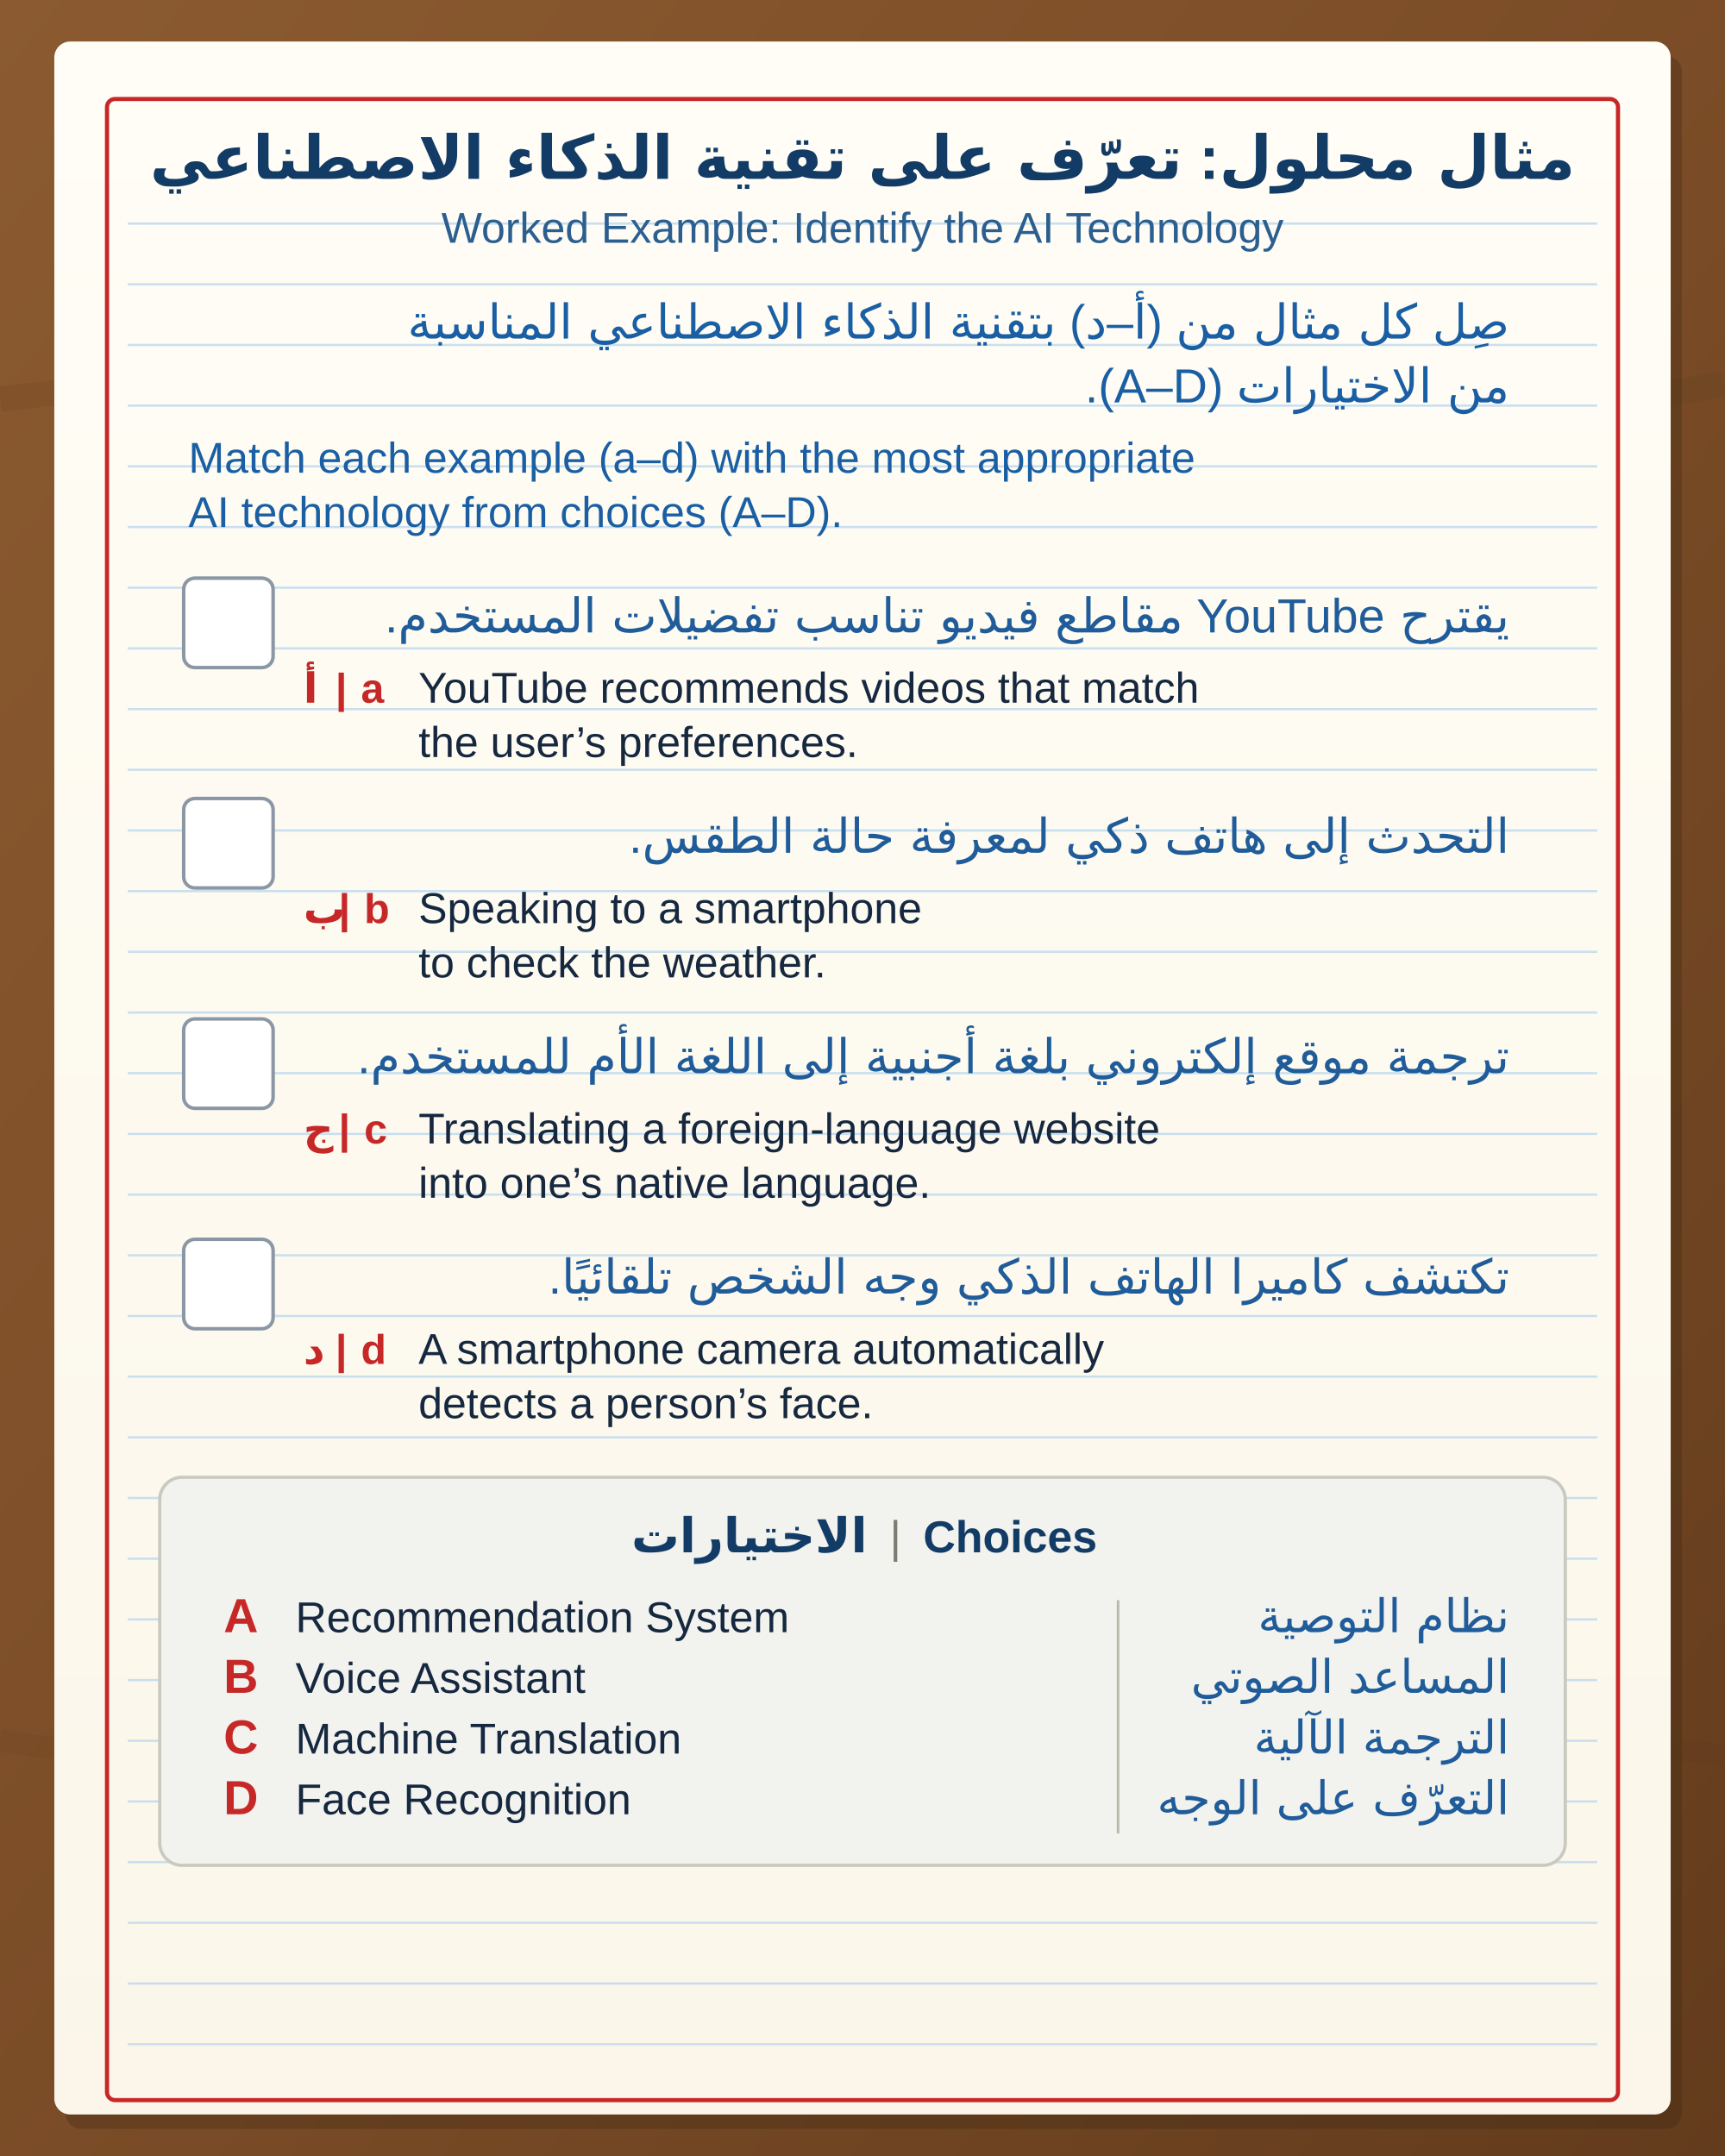
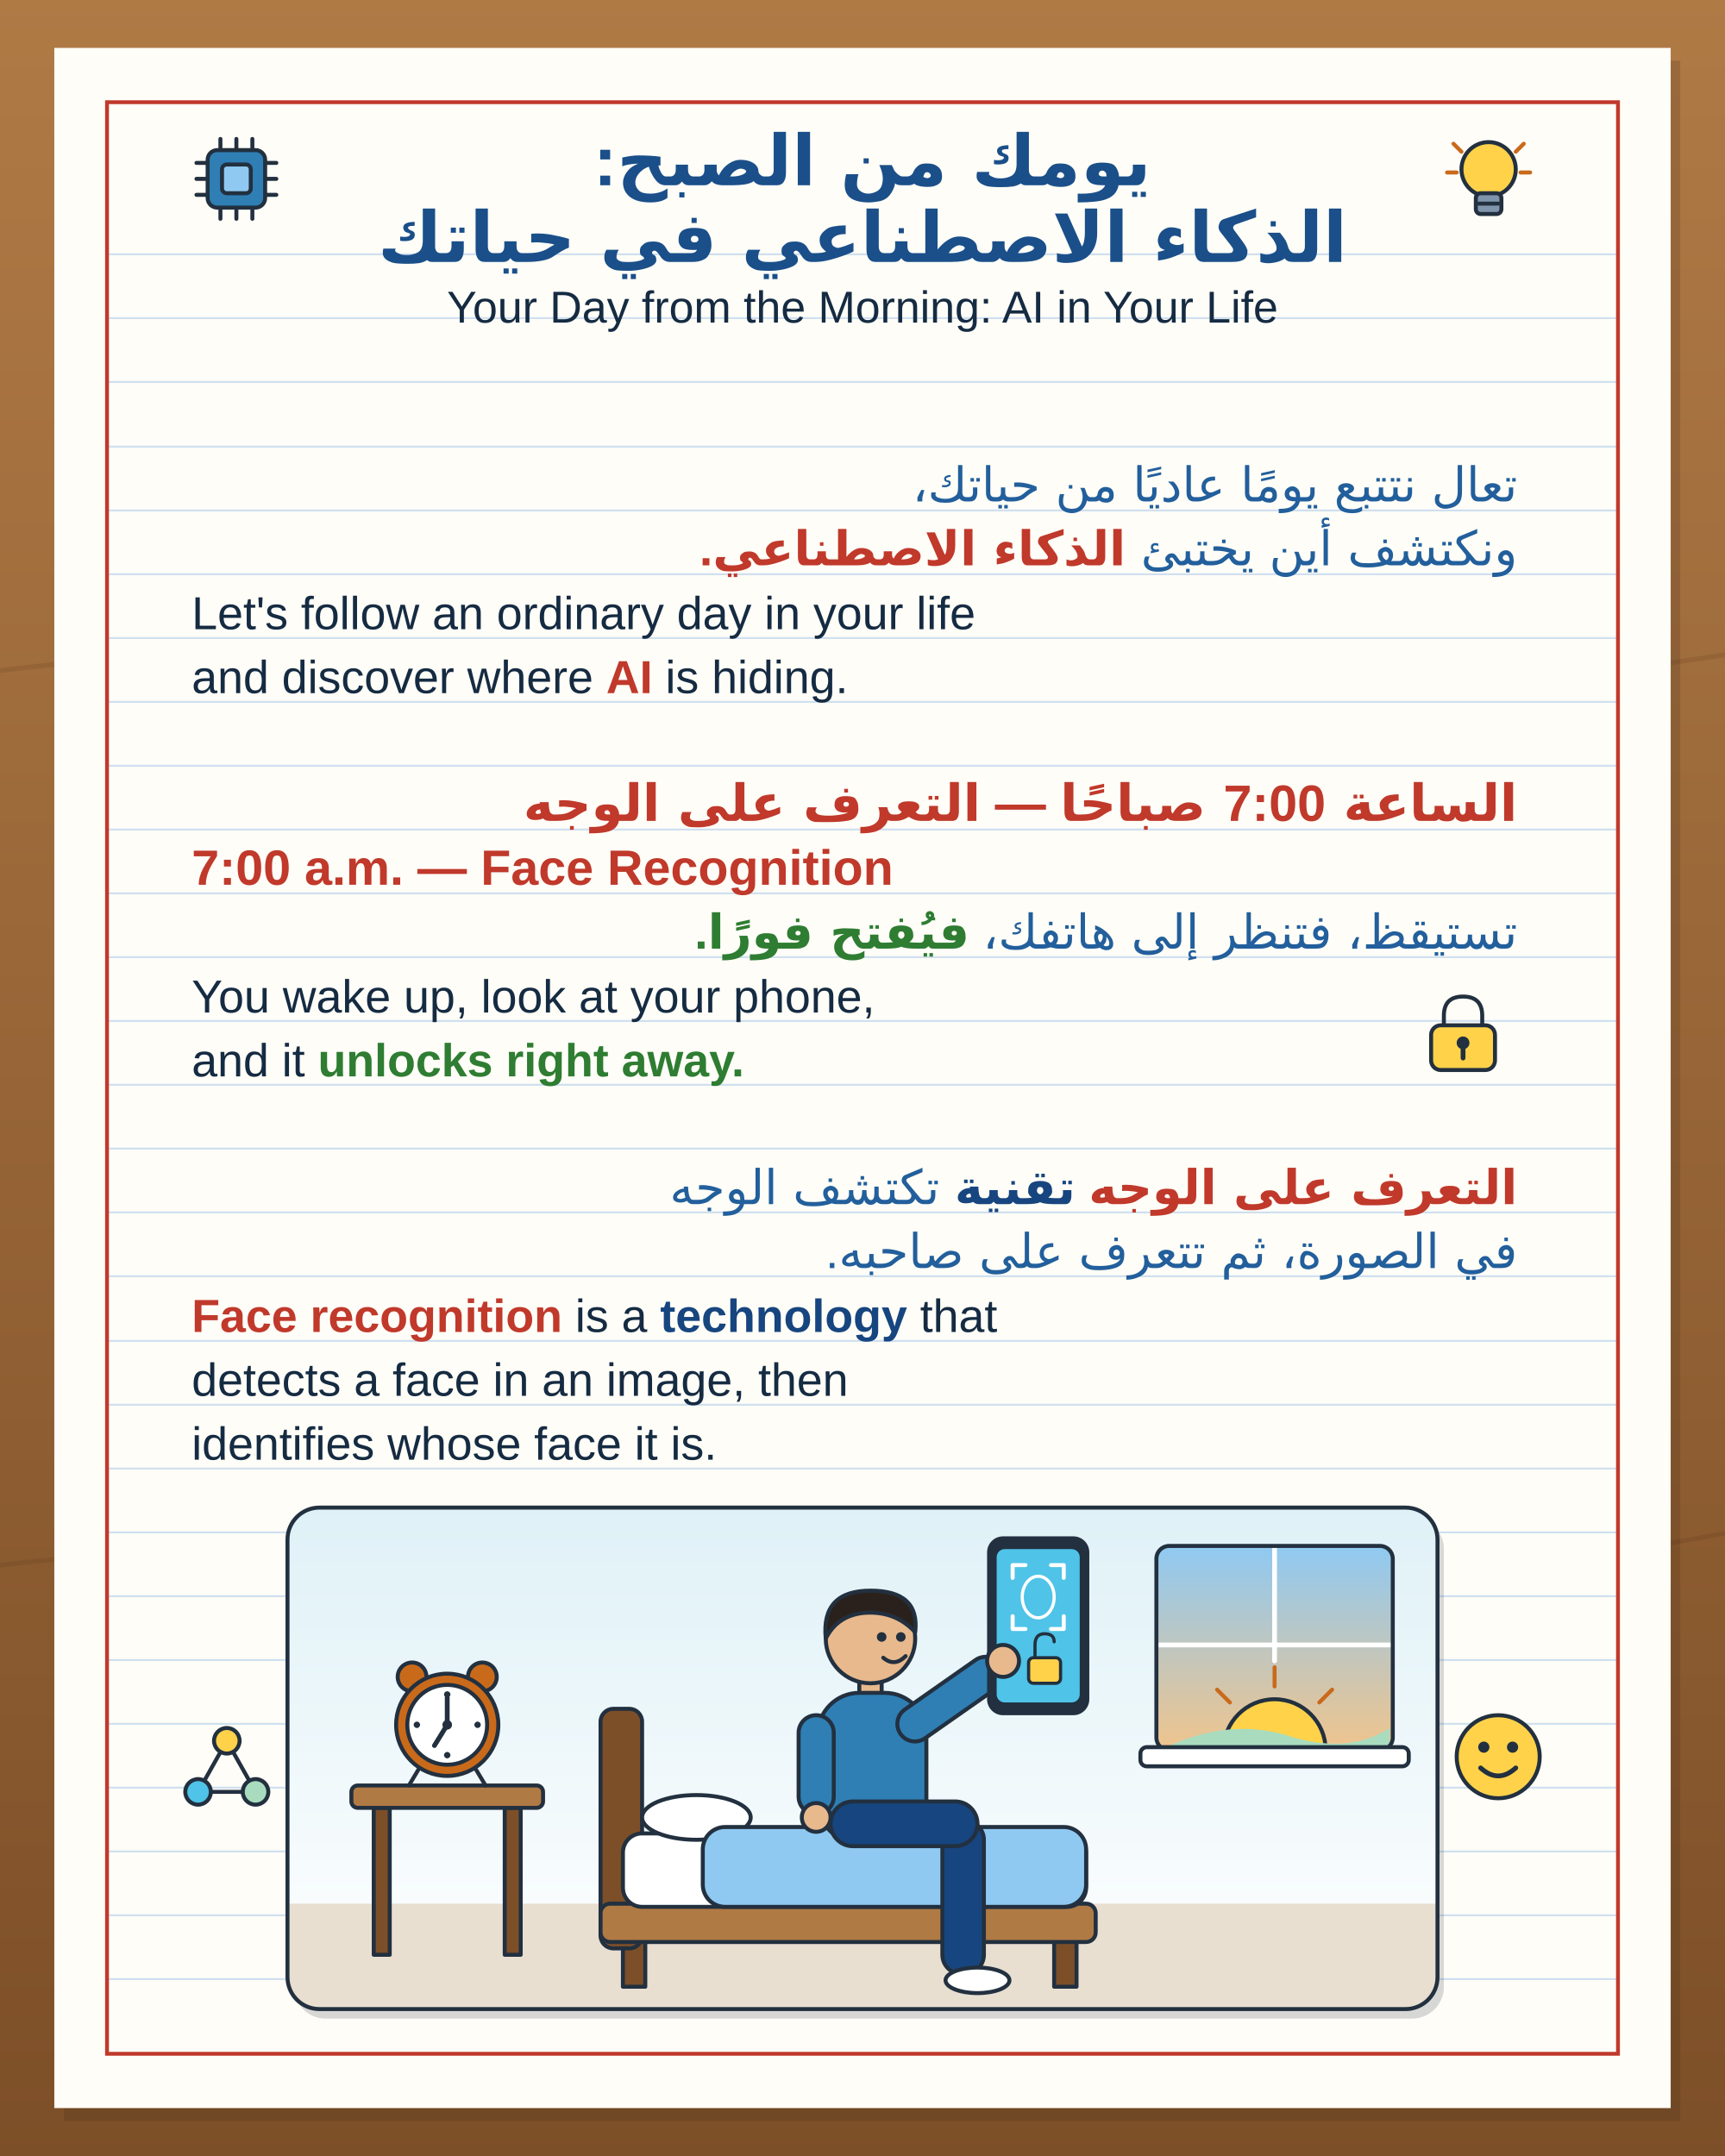
<svg xmlns="http://www.w3.org/2000/svg" width="1080" height="1350" viewBox="0 0 1080 1350" preserveAspectRatio="xMidYMid meet" style="width:100%;height:auto;max-width:1080px;display:block;margin:0 auto;">
  <defs>
-     <linearGradient id="deskWood" x1="0" y1="0" x2="1" y2="1">
-       <stop offset="0" stop-color="#8b5a30" />
-       <stop offset="0.55" stop-color="#794b26" />
-       <stop offset="1" stop-color="#633c1d" />
+     <linearGradient id="pmDesk" x1="0" y1="0" x2="0" y2="1">
+       <stop offset="0" stop-color="#b07a45" />
+       <stop offset="1" stop-color="#7d4f28" />
    </linearGradient>
-     <linearGradient id="paperTone" x1="0" y1="0" x2="0" y2="1">
-       <stop offset="0" stop-color="#fffdf6" />
-       <stop offset="1" stop-color="#fbf6e9" />
+     <pattern id="pmRules" x="0" y="120" width="1080" height="40" patternUnits="userSpaceOnUse">
+       <line x1="0" y1="39.5" x2="1080" y2="39.5" stroke="#cfe0f0" stroke-width="1.4" />
+     </pattern>
+     <linearGradient id="ilWall" x1="0" y1="0" x2="0" y2="1">
+       <stop offset="0" stop-color="#dff1f7" />
+       <stop offset="1" stop-color="#ffffff" />
+     </linearGradient>
+     <linearGradient id="ilSky" x1="0" y1="0" x2="0" y2="1">
+       <stop offset="0" stop-color="#8fc9f2" />
+       <stop offset="1" stop-color="#f0c48c" />
    </linearGradient>
  </defs>
-   <rect x="0" y="0" width="1080" height="1350" fill="url(#deskWood)" />
-   <path d="M0 250 C 300 210, 780 300, 1080 240" fill="none" stroke="#4a2c14" stroke-width="16" opacity="0.10" />
-   <path d="M0 1090 C 320 1140, 760 1040, 1080 1100" fill="none" stroke="#4a2c14" stroke-width="14" opacity="0.09" />
-   <rect x="41" y="35" width="1012" height="1298" rx="10" fill="#2f1d0d" opacity="0.26" />
-   <rect x="34" y="26" width="1012" height="1298" rx="10" fill="url(#paperTone)" />
-   <g stroke="#bcd8ee" stroke-width="1.4" opacity="0.8">
-     <line x1="80" y1="140" x2="1000" y2="140" />
-     <line x1="80" y1="178" x2="1000" y2="178" />
-     <line x1="80" y1="216" x2="1000" y2="216" />
-     <line x1="80" y1="254" x2="1000" y2="254" />
-     <line x1="80" y1="292" x2="1000" y2="292" />
-     <line x1="80" y1="330" x2="1000" y2="330" />
-     <line x1="80" y1="368" x2="1000" y2="368" />
-     <line x1="80" y1="406" x2="1000" y2="406" />
-     <line x1="80" y1="444" x2="1000" y2="444" />
-     <line x1="80" y1="482" x2="1000" y2="482" />
-     <line x1="80" y1="520" x2="1000" y2="520" />
-     <line x1="80" y1="558" x2="1000" y2="558" />
-     <line x1="80" y1="596" x2="1000" y2="596" />
-     <line x1="80" y1="634" x2="1000" y2="634" />
-     <line x1="80" y1="672" x2="1000" y2="672" />
-     <line x1="80" y1="710" x2="1000" y2="710" />
-     <line x1="80" y1="748" x2="1000" y2="748" />
-     <line x1="80" y1="786" x2="1000" y2="786" />
-     <line x1="80" y1="824" x2="1000" y2="824" />
-     <line x1="80" y1="862" x2="1000" y2="862" />
-     <line x1="80" y1="900" x2="1000" y2="900" />
-     <line x1="80" y1="938" x2="1000" y2="938" />
-     <line x1="80" y1="976" x2="1000" y2="976" />
-     <line x1="80" y1="1014" x2="1000" y2="1014" />
-     <line x1="80" y1="1052" x2="1000" y2="1052" />
-     <line x1="80" y1="1090" x2="1000" y2="1090" />
-     <line x1="80" y1="1128" x2="1000" y2="1128" />
-     <line x1="80" y1="1166" x2="1000" y2="1166" />
-     <line x1="80" y1="1204" x2="1000" y2="1204" />
-     <line x1="80" y1="1242" x2="1000" y2="1242" />
-     <line x1="80" y1="1280" x2="1000" y2="1280" />
+   <rect x="0" y="0" width="1080" height="1350" fill="url(#pmDesk)" />
+   <path d="M0 420 C 300 380, 700 470, 1080 410" fill="none" stroke="#3a2411" stroke-width="3" opacity=".12" />
+   <path d="M0 980 C 350 940, 720 1030, 1080 960" fill="none" stroke="#3a2411" stroke-width="3" opacity=".12" />
+   <rect x="40" y="38" width="1012" height="1290" fill="#3a2411" opacity=".18" />
+   <rect x="34" y="30" width="1012" height="1290" fill="#fffdf7" />
+   <rect x="67" y="120" width="946" height="1152" fill="url(#pmRules)" />
+   <rect x="67" y="64" width="946" height="1222" fill="none" stroke="#c0392b" stroke-width="2.4" />
+   <rect x="184" y="950" width="720" height="314" rx="20" fill="#22303f" opacity=".18" />
+   <g transform="translate(120 84)">
+     <g stroke="#22303f" stroke-width="2.5" stroke-linecap="round">
+       <line x1="18" y1="3" x2="18" y2="10" />
+       <line x1="28" y1="3" x2="28" y2="10" />
+       <line x1="38" y1="3" x2="38" y2="10" />
+       <line x1="18" y1="46" x2="18" y2="53" />
+       <line x1="28" y1="46" x2="28" y2="53" />
+       <line x1="38" y1="46" x2="38" y2="53" />
+       <line x1="3" y1="18" x2="10" y2="18" />
+       <line x1="3" y1="28" x2="10" y2="28" />
+       <line x1="3" y1="38" x2="10" y2="38" />
+       <line x1="46" y1="18" x2="53" y2="18" />
+       <line x1="46" y1="28" x2="53" y2="28" />
+       <line x1="46" y1="38" x2="53" y2="38" />
+     </g>
+     <rect x="10" y="10" width="36" height="36" rx="6" fill="#2f7fb5" stroke="#22303f" stroke-width="2.5" stroke-linejoin="round" />
+     <rect x="19" y="19" width="18" height="18" rx="3" fill="#8fc9f2" stroke="#22303f" stroke-width="2.5" stroke-linejoin="round" />
  </g>
-   <rect x="67" y="62" width="946" height="1253" rx="5" fill="none" stroke="#c62828" stroke-width="2.6" />
-   <rect x="100" y="925" width="880" height="243" rx="14" fill="#f2f2ee" stroke="#c9c9c0" stroke-width="2" />
-   <g fill="#ffffff" stroke="#8b97a4" stroke-width="2.2">
-     <rect x="115" y="362" width="56" height="56" rx="7" />
-     <rect x="115" y="500" width="56" height="56" rx="7" />
-     <rect x="115" y="638" width="56" height="56" rx="7" />
-     <rect x="115" y="776" width="56" height="56" rx="7" />
+   <g transform="translate(904 84)">
+     <line x1="6" y1="6" x2="11" y2="11" stroke="#c96a1b" stroke-width="2.5" stroke-linecap="round" />
+     <line x1="50" y1="6" x2="45" y2="11" stroke="#c96a1b" stroke-width="2.5" stroke-linecap="round" />
+     <line x1="2" y1="24" x2="8" y2="24" stroke="#c96a1b" stroke-width="2.5" stroke-linecap="round" />
+     <line x1="54" y1="24" x2="48" y2="24" stroke="#c96a1b" stroke-width="2.5" stroke-linecap="round" />
+     <circle cx="28" cy="22" r="17" fill="#ffd24a" stroke="#22303f" stroke-width="2.5" />
+     <rect x="20" y="37" width="16" height="13" rx="3" fill="#7f95ab" stroke="#22303f" stroke-width="2.5" stroke-linejoin="round" />
+     <line x1="22" y1="43.5" x2="34" y2="43.5" stroke="#22303f" stroke-width="2.5" stroke-linecap="round" />
  </g>
-   <line x1="700" y1="1002" x2="700" y2="1148" stroke="#b9b9ae" stroke-width="1.6" />
-   <text x="540" y="112" direction="rtl" unicode-bidi="plaintext" text-anchor="middle" font-family="Tahoma, Arial, Segoe UI, sans-serif" font-size="38" font-weight="bold" fill="#123c66">مثال محلول: تعرّف على تقنية الذكاء الاصطناعي</text>
-   <text x="540" y="152" direction="ltr" unicode-bidi="plaintext" text-anchor="middle" font-family="Segoe Print, Comic Sans MS, Arial, sans-serif" font-size="27" fill="#2b5f8f">Worked Example: Identify the AI Technology</text>
-   <text x="945" y="212" direction="rtl" unicode-bidi="plaintext" text-anchor="start" font-family="Tahoma, Arial, Segoe UI, sans-serif" font-size="30" fill="#1a5fa4">
-     <tspan x="945" dy="0">صِل كل مثال من (أ–د) بتقنية الذكاء الاصطناعي المناسبة</tspan>
-     <tspan x="945" dy="40">من الاختيارات (A–D).</tspan>
+   <g transform="translate(890 620)">
+     <path d="M14 24 V16 Q14 4 26 4 Q38 4 38 16 V24" fill="none" stroke="#22303f" stroke-width="2.5" stroke-linecap="round" stroke-linejoin="round" />
+     <rect x="6" y="22" width="40" height="28" rx="6" fill="#ffd24a" stroke="#22303f" stroke-width="2.5" stroke-linejoin="round" />
+     <circle cx="26" cy="33" r="4" fill="#22303f" />
+     <rect x="24.5" y="35" width="3" height="9" rx="1.5" fill="#22303f" />
+   </g>
+   <g>
+     <rect x="180" y="944" width="720" height="314" rx="20" fill="url(#ilWall)" />
+     <path d="M180 1192 H900 V1238 Q900 1258 880 1258 H200 Q180 1258 180 1238 Z" fill="#e8dfd1" />
+     <rect x="724" y="968" width="148" height="128" rx="8" fill="url(#ilSky)" />
+     <line x1="798" y1="1056" x2="798" y2="1044" stroke="#c96a1b" stroke-width="2.5" stroke-linecap="round" />
+     <line x1="770" y1="1066" x2="762" y2="1058" stroke="#c96a1b" stroke-width="2.5" stroke-linecap="round" />
+     <line x1="826" y1="1066" x2="834" y2="1058" stroke="#c96a1b" stroke-width="2.5" stroke-linecap="round" />
+     <path d="M766 1096 A32 32 0 0 1 830 1096 Z" fill="#ffd24a" stroke="#22303f" stroke-width="2.5" stroke-linejoin="round" />
+     <path d="M726 1096 Q770 1074 810 1088 Q846 1098 870 1082 V1096 Z" fill="#a9dcbe" />
+     <line x1="798" y1="970" x2="798" y2="1040" stroke="#ffffff" stroke-width="3" stroke-linecap="round" />
+     <line x1="726" y1="1030" x2="870" y2="1030" stroke="#ffffff" stroke-width="3" stroke-linecap="round" />
+     <rect x="724" y="968" width="148" height="128" rx="8" fill="none" stroke="#22303f" stroke-width="2.5" stroke-linejoin="round" />
+     <rect x="714" y="1094" width="168" height="12" rx="4" fill="#ffffff" stroke="#22303f" stroke-width="2.5" stroke-linejoin="round" />
+     <rect x="234" y="1132" width="10" height="92" fill="#7d4f28" stroke="#22303f" stroke-width="2.5" stroke-linejoin="round" />
+     <rect x="316" y="1132" width="10" height="92" fill="#7d4f28" stroke="#22303f" stroke-width="2.5" stroke-linejoin="round" />
+     <rect x="220" y="1118" width="120" height="14" rx="4" fill="#b07a45" stroke="#22303f" stroke-width="2.5" stroke-linejoin="round" />
+     <line x1="262" y1="1108" x2="256" y2="1118" stroke="#22303f" stroke-width="2.5" stroke-linecap="round" />
+     <line x1="298" y1="1108" x2="304" y2="1118" stroke="#22303f" stroke-width="2.5" stroke-linecap="round" />
+     <circle cx="258" cy="1050" r="9" fill="#c96a1b" stroke="#22303f" stroke-width="2.5" />
+     <circle cx="302" cy="1050" r="9" fill="#c96a1b" stroke="#22303f" stroke-width="2.5" />
+     <circle cx="280" cy="1080" r="32" fill="#c96a1b" stroke="#22303f" stroke-width="2.5" />
+     <circle cx="280" cy="1080" r="25" fill="#ffffff" stroke="#22303f" stroke-width="2.5" />
+     <circle cx="280" cy="1061" r="2" fill="#22303f" />
+     <circle cx="299" cy="1080" r="2" fill="#22303f" />
+     <circle cx="280" cy="1099" r="2" fill="#22303f" />
+     <circle cx="261" cy="1080" r="2" fill="#22303f" />
+     <line x1="280" y1="1080" x2="280" y2="1063" stroke="#22303f" stroke-width="3" stroke-linecap="round" />
+     <line x1="280" y1="1080" x2="272" y2="1093" stroke="#22303f" stroke-width="3" stroke-linecap="round" />
+     <circle cx="280" cy="1080" r="3" fill="#22303f" />
+     <rect x="390" y="1214" width="14" height="30" fill="#7d4f28" stroke="#22303f" stroke-width="2.5" stroke-linejoin="round" />
+     <rect x="660" y="1214" width="14" height="30" fill="#7d4f28" stroke="#22303f" stroke-width="2.5" stroke-linejoin="round" />
+     <rect x="376" y="1070" width="26" height="150" rx="8" fill="#7d4f28" stroke="#22303f" stroke-width="2.5" stroke-linejoin="round" />
+     <rect x="376" y="1192" width="310" height="24" rx="6" fill="#b07a45" stroke="#22303f" stroke-width="2.5" stroke-linejoin="round" />
+     <rect x="390" y="1148" width="290" height="46" rx="12" fill="#ffffff" stroke="#22303f" stroke-width="2.5" stroke-linejoin="round" />
+     <ellipse cx="436" cy="1138" rx="34" ry="14" fill="#ffffff" stroke="#22303f" stroke-width="2.5" />
+     <rect x="440" y="1144" width="240" height="50" rx="14" fill="#8fc9f2" stroke="#22303f" stroke-width="2.5" stroke-linejoin="round" />
+     <rect x="538" y="1048" width="14" height="16" fill="#e8b98d" stroke="#22303f" stroke-width="2.5" stroke-linejoin="round" />
+     <rect x="590" y="1140" width="26" height="96" rx="12" fill="#17457f" stroke="#22303f" stroke-width="2.5" stroke-linejoin="round" />
+     <ellipse cx="612" cy="1240" rx="20" ry="8" fill="#ffffff" stroke="#22303f" stroke-width="2.5" />
+     <rect x="512" y="1060" width="68" height="94" rx="26" fill="#2f7fb5" stroke="#22303f" stroke-width="2.5" stroke-linejoin="round" />
+     <rect x="520" y="1128" width="92" height="28" rx="14" fill="#17457f" stroke="#22303f" stroke-width="2.5" stroke-linejoin="round" />
+     <rect x="500" y="1074" width="22" height="62" rx="11" fill="#2f7fb5" stroke="#22303f" stroke-width="2.5" stroke-linejoin="round" />
+     <circle cx="511" cy="1138" r="9" fill="#e8b98d" stroke="#22303f" stroke-width="2.5" />
+     <circle cx="545" cy="1026" r="28" fill="#e8b98d" stroke="#22303f" stroke-width="2.5" />
+     <path d="M517 1026 Q514 996 545 996 Q576 996 573 1022 Q560 1008 540 1010 Q524 1012 517 1026 Z" fill="#2b211c" stroke="#22303f" stroke-width="2.5" stroke-linejoin="round" />
+     <circle cx="552" cy="1025" r="3" fill="#22303f" />
+     <circle cx="564" cy="1025" r="3" fill="#22303f" />
+     <path d="M553 1038 Q560 1044 567 1037" fill="none" stroke="#22303f" stroke-width="2.5" stroke-linecap="round" />
+     <g transform="rotate(-35 572 1080)">
+       <rect x="562" y="1069" width="76" height="22" rx="11" fill="#2f7fb5" stroke="#22303f" stroke-width="2.5" stroke-linejoin="round" />
+     </g>
+     <rect x="618" y="962" width="64" height="112" rx="10" fill="#22303f" />
+     <rect x="624" y="970" width="52" height="96" rx="5" fill="#4fc3e8" />
+     <path d="M634 988 V980 H642" fill="none" stroke="#ffffff" stroke-width="2.5" stroke-linecap="round" stroke-linejoin="round" />
+     <path d="M658 980 H666 V988" fill="none" stroke="#ffffff" stroke-width="2.5" stroke-linecap="round" stroke-linejoin="round" />
+     <path d="M634 1012 V1020 H642" fill="none" stroke="#ffffff" stroke-width="2.5" stroke-linecap="round" stroke-linejoin="round" />
+     <path d="M666 1012 V1020 H658" fill="none" stroke="#ffffff" stroke-width="2.5" stroke-linecap="round" stroke-linejoin="round" />
+     <ellipse cx="650" cy="1000" rx="10" ry="13" fill="none" stroke="#ffffff" stroke-width="2" />
+     <path d="M648 1038 V1030 Q648 1023 654 1023 Q660 1023 660 1028" fill="none" stroke="#22303f" stroke-width="2" stroke-linecap="round" />
+     <rect x="644" y="1038" width="20" height="16" rx="3" fill="#ffd24a" stroke="#22303f" stroke-width="2" stroke-linejoin="round" />
+     <circle cx="628" cy="1040" r="10" fill="#e8b98d" stroke="#22303f" stroke-width="2.5" />
+     <rect x="180" y="944" width="720" height="314" rx="20" fill="none" stroke="#22303f" stroke-width="2.5" stroke-linejoin="round" />
+   </g>
+   <g transform="translate(114 1080)">
+     <line x1="10" y1="42" x2="46" y2="42" stroke="#22303f" stroke-width="2.5" stroke-linecap="round" />
+     <line x1="10" y1="42" x2="28" y2="10" stroke="#22303f" stroke-width="2.5" stroke-linecap="round" />
+     <line x1="46" y1="42" x2="28" y2="10" stroke="#22303f" stroke-width="2.5" stroke-linecap="round" />
+     <circle cx="28" cy="10" r="8" fill="#ffd24a" stroke="#22303f" stroke-width="2.5" />
+     <circle cx="10" cy="42" r="8" fill="#4fc3e8" stroke="#22303f" stroke-width="2.5" />
+     <circle cx="46" cy="42" r="8" fill="#a9dcbe" stroke="#22303f" stroke-width="2.5" />
+   </g>
+   <g transform="translate(938 1100)">
+     <circle cx="0" cy="0" r="26" fill="#ffd24a" stroke="#22303f" stroke-width="2.5" />
+     <circle cx="-9" cy="-6" r="3.5" fill="#22303f" />
+     <circle cx="9" cy="-6" r="3.5" fill="#22303f" />
+     <path d="M -11 7 Q 0 17 11 7" fill="none" stroke="#22303f" stroke-width="3" stroke-linecap="round" />
+   </g>
+   <text x="540" y="116" direction="rtl" unicode-bidi="plaintext" text-anchor="middle" font-family="Tahoma, Arial, Segoe UI, sans-serif" font-size="44" font-weight="bold" fill="#1a4f8a">
+     <tspan x="540" dy="0">يومك من الصبح:</tspan>
+     <tspan x="540" dy="48">الذكاء الاصطناعي في حياتك</tspan>
  </text>
-   <text x="118" y="296" direction="ltr" unicode-bidi="plaintext" text-anchor="start" font-family="Segoe Print, Comic Sans MS, Arial, sans-serif" font-size="27" fill="#1a5fa4">
-     <tspan x="118" dy="0">Match each example (a–d) with the most appropriate</tspan>
-     <tspan x="118" dy="34">AI technology from choices (A–D).</tspan>
+   <text x="540" y="202" direction="ltr" unicode-bidi="plaintext" text-anchor="middle" font-family="Segoe Print, Comic Sans MS, Arial, sans-serif" font-size="28" fill="#152b42">Your Day from the Morning: AI in Your Life</text>
+   <text x="950" y="314" direction="rtl" unicode-bidi="plaintext" text-anchor="start" font-family="Tahoma, Arial, Segoe UI, sans-serif" font-size="30" fill="#225f9c">
+     <tspan x="950" dy="0">تعال نتتبع يومًا عاديًا من حياتك،</tspan>
+     <tspan x="950" dy="40">ونكتشف أين يختبئ <tspan font-weight="bold" fill="#c0392b">الذكاء الاصطناعي.</tspan>
+     </tspan>
  </text>
-   <text x="945" y="396" direction="rtl" unicode-bidi="plaintext" text-anchor="start" font-family="Tahoma, Arial, Segoe UI, sans-serif" font-size="30" fill="#1f5c99">يقترح YouTube مقاطع فيديو تناسب تفضيلات المستخدم.</text>
-   <text y="440" direction="ltr" unicode-bidi="plaintext" text-anchor="start" font-family="Tahoma, Arial, Segoe UI, sans-serif" font-size="26" font-weight="bold" fill="#c62828">
-     <tspan x="190">أ</tspan>
-     <tspan x="210">|</tspan>
-     <tspan x="226">a</tspan>
+   <text x="120" y="394" direction="ltr" unicode-bidi="plaintext" text-anchor="start" font-family="Segoe Print, Comic Sans MS, Arial, sans-serif" font-size="29" fill="#152b42">
+     <tspan x="120" dy="0">Let's follow an ordinary day in your life</tspan>
+     <tspan x="120" dy="40">and discover where <tspan font-weight="bold" fill="#c0392b">AI</tspan> is hiding.</tspan>
  </text>
-   <text x="262" y="440" direction="ltr" unicode-bidi="plaintext" text-anchor="start" font-family="Segoe Print, Comic Sans MS, Arial, sans-serif" font-size="27" fill="#16283f">
-     <tspan x="262" dy="0">YouTube recommends videos that match</tspan>
-     <tspan x="262" dy="34">the user’s preferences.</tspan>
+   <text x="950" y="514" direction="rtl" unicode-bidi="plaintext" text-anchor="start" font-family="Tahoma, Arial, Segoe UI, sans-serif" font-size="32" font-weight="bold" fill="#c0392b">الساعة 7:00 صباحًا — التعرف على الوجه</text>
+   <text x="120" y="554" direction="ltr" unicode-bidi="plaintext" text-anchor="start" font-family="Segoe Print, Comic Sans MS, Arial, sans-serif" font-size="31" font-weight="bold" fill="#c0392b">7:00 a.m. — Face Recognition</text>
+   <text x="950" y="594" direction="rtl" unicode-bidi="plaintext" text-anchor="start" font-family="Tahoma, Arial, Segoe UI, sans-serif" font-size="30" fill="#225f9c">تستيقظ، فتنظر إلى هاتفك، <tspan font-weight="bold" fill="#2e7d32">فيُفتح فورًا.</tspan>
  </text>
-   <text x="945" y="534" direction="rtl" unicode-bidi="plaintext" text-anchor="start" font-family="Tahoma, Arial, Segoe UI, sans-serif" font-size="30" fill="#1f5c99">التحدث إلى هاتف ذكي لمعرفة حالة الطقس.</text>
-   <text y="578" direction="ltr" unicode-bidi="plaintext" text-anchor="start" font-family="Tahoma, Arial, Segoe UI, sans-serif" font-size="26" font-weight="bold" fill="#c62828">
-     <tspan x="190">ب</tspan>
-     <tspan x="212">|</tspan>
-     <tspan x="228">b</tspan>
+   <text x="120" y="634" direction="ltr" unicode-bidi="plaintext" text-anchor="start" font-family="Segoe Print, Comic Sans MS, Arial, sans-serif" font-size="29" fill="#152b42">
+     <tspan x="120" dy="0">You wake up, look at your phone,</tspan>
+     <tspan x="120" dy="40">and it <tspan font-weight="bold" fill="#2e7d32">unlocks right away.</tspan>
+     </tspan>
  </text>
-   <text x="262" y="578" direction="ltr" unicode-bidi="plaintext" text-anchor="start" font-family="Segoe Print, Comic Sans MS, Arial, sans-serif" font-size="27" fill="#16283f">
-     <tspan x="262" dy="0">Speaking to a smartphone</tspan>
-     <tspan x="262" dy="34">to check the weather.</tspan>
+   <text x="950" y="754" direction="rtl" unicode-bidi="plaintext" text-anchor="start" font-family="Tahoma, Arial, Segoe UI, sans-serif" font-size="30" fill="#225f9c">
+     <tspan x="950" dy="0">
+       <tspan font-weight="bold" fill="#c0392b">التعرف على الوجه</tspan>
+       <tspan font-weight="bold" fill="#17457f">تقنية</tspan> تكتشف الوجه</tspan>
+     <tspan x="950" dy="40">في الصورة، ثم تتعرف على صاحبه.</tspan>
  </text>
-   <text x="945" y="672" direction="rtl" unicode-bidi="plaintext" text-anchor="start" font-family="Tahoma, Arial, Segoe UI, sans-serif" font-size="30" fill="#1f5c99">ترجمة موقع إلكتروني بلغة أجنبية إلى اللغة الأم للمستخدم.</text>
-   <text y="716" direction="ltr" unicode-bidi="plaintext" text-anchor="start" font-family="Tahoma, Arial, Segoe UI, sans-serif" font-size="26" font-weight="bold" fill="#c62828">
-     <tspan x="190">ج</tspan>
-     <tspan x="212">|</tspan>
-     <tspan x="228">c</tspan>
+   <text x="120" y="834" direction="ltr" unicode-bidi="plaintext" text-anchor="start" font-family="Segoe Print, Comic Sans MS, Arial, sans-serif" font-size="29" fill="#152b42">
+     <tspan x="120" dy="0">
+       <tspan font-weight="bold" fill="#c0392b">Face recognition</tspan> is a <tspan font-weight="bold" fill="#17457f">technology</tspan> that</tspan>
+     <tspan x="120" dy="40">detects a face in an image, then</tspan>
+     <tspan x="120" dy="40">identifies whose face it is.</tspan>
  </text>
-   <text x="262" y="716" direction="ltr" unicode-bidi="plaintext" text-anchor="start" font-family="Segoe Print, Comic Sans MS, Arial, sans-serif" font-size="27" fill="#16283f">
-     <tspan x="262" dy="0">Translating a foreign-language website</tspan>
-     <tspan x="262" dy="34">into one’s native language.</tspan>
-   </text>
-   <text x="945" y="810" direction="rtl" unicode-bidi="plaintext" text-anchor="start" font-family="Tahoma, Arial, Segoe UI, sans-serif" font-size="30" fill="#1f5c99">تكتشف كاميرا الهاتف الذكي وجه الشخص تلقائيًا.</text>
-   <text y="854" direction="ltr" unicode-bidi="plaintext" text-anchor="start" font-family="Tahoma, Arial, Segoe UI, sans-serif" font-size="26" font-weight="bold" fill="#c62828">
-     <tspan x="190">د</tspan>
-     <tspan x="210">|</tspan>
-     <tspan x="226">d</tspan>
-   </text>
-   <text x="262" y="854" direction="ltr" unicode-bidi="plaintext" text-anchor="start" font-family="Segoe Print, Comic Sans MS, Arial, sans-serif" font-size="27" fill="#16283f">
-     <tspan x="262" dy="0">A smartphone camera automatically</tspan>
-     <tspan x="262" dy="34">detects a person’s face.</tspan>
-   </text>
-   <text x="543" y="972" direction="rtl" unicode-bidi="plaintext" text-anchor="start" font-family="Tahoma, Arial, Segoe UI, sans-serif" font-size="30" font-weight="bold" fill="#123c66">الاختيارات</text>
-   <text x="557" y="972" direction="ltr" unicode-bidi="plaintext" text-anchor="start" font-family="Segoe Print, Comic Sans MS, Arial, sans-serif" font-size="28" fill="#7c7c72">|</text>
-   <text x="578" y="972" direction="ltr" unicode-bidi="plaintext" text-anchor="start" font-family="Segoe Print, Comic Sans MS, Arial, sans-serif" font-size="28" font-weight="bold" fill="#123c66">Choices</text>
-   <text y="1022" direction="ltr" unicode-bidi="plaintext" text-anchor="start" font-family="Tahoma, Arial, Segoe UI, sans-serif" font-size="30" font-weight="bold" fill="#c62828">
-     <tspan x="140">A</tspan>
-   </text>
-   <text y="1060" direction="ltr" unicode-bidi="plaintext" text-anchor="start" font-family="Tahoma, Arial, Segoe UI, sans-serif" font-size="30" font-weight="bold" fill="#c62828">
-     <tspan x="140">B</tspan>
-   </text>
-   <text y="1098" direction="ltr" unicode-bidi="plaintext" text-anchor="start" font-family="Tahoma, Arial, Segoe UI, sans-serif" font-size="30" font-weight="bold" fill="#c62828">
-     <tspan x="140">C</tspan>
-   </text>
-   <text y="1136" direction="ltr" unicode-bidi="plaintext" text-anchor="start" font-family="Tahoma, Arial, Segoe UI, sans-serif" font-size="30" font-weight="bold" fill="#c62828">
-     <tspan x="140">D</tspan>
-   </text>
-   <text x="185" y="1022" direction="ltr" unicode-bidi="plaintext" text-anchor="start" font-family="Segoe Print, Comic Sans MS, Arial, sans-serif" font-size="27" fill="#16283f">Recommendation System</text>
-   <text x="185" y="1060" direction="ltr" unicode-bidi="plaintext" text-anchor="start" font-family="Segoe Print, Comic Sans MS, Arial, sans-serif" font-size="27" fill="#16283f">Voice Assistant</text>
-   <text x="185" y="1098" direction="ltr" unicode-bidi="plaintext" text-anchor="start" font-family="Segoe Print, Comic Sans MS, Arial, sans-serif" font-size="27" fill="#16283f">Machine Translation</text>
-   <text x="185" y="1136" direction="ltr" unicode-bidi="plaintext" text-anchor="start" font-family="Segoe Print, Comic Sans MS, Arial, sans-serif" font-size="27" fill="#16283f">Face Recognition</text>
-   <text x="945" y="1022" direction="rtl" unicode-bidi="plaintext" text-anchor="start" font-family="Tahoma, Arial, Segoe UI, sans-serif" font-size="29" fill="#1f5c99">نظام التوصية</text>
-   <text x="945" y="1060" direction="rtl" unicode-bidi="plaintext" text-anchor="start" font-family="Tahoma, Arial, Segoe UI, sans-serif" font-size="29" fill="#1f5c99">المساعد الصوتي</text>
-   <text x="945" y="1098" direction="rtl" unicode-bidi="plaintext" text-anchor="start" font-family="Tahoma, Arial, Segoe UI, sans-serif" font-size="29" fill="#1f5c99">الترجمة الآلية</text>
-   <text x="945" y="1136" direction="rtl" unicode-bidi="plaintext" text-anchor="start" font-family="Tahoma, Arial, Segoe UI, sans-serif" font-size="29" fill="#1f5c99">التعرّف على الوجه</text>
</svg>
